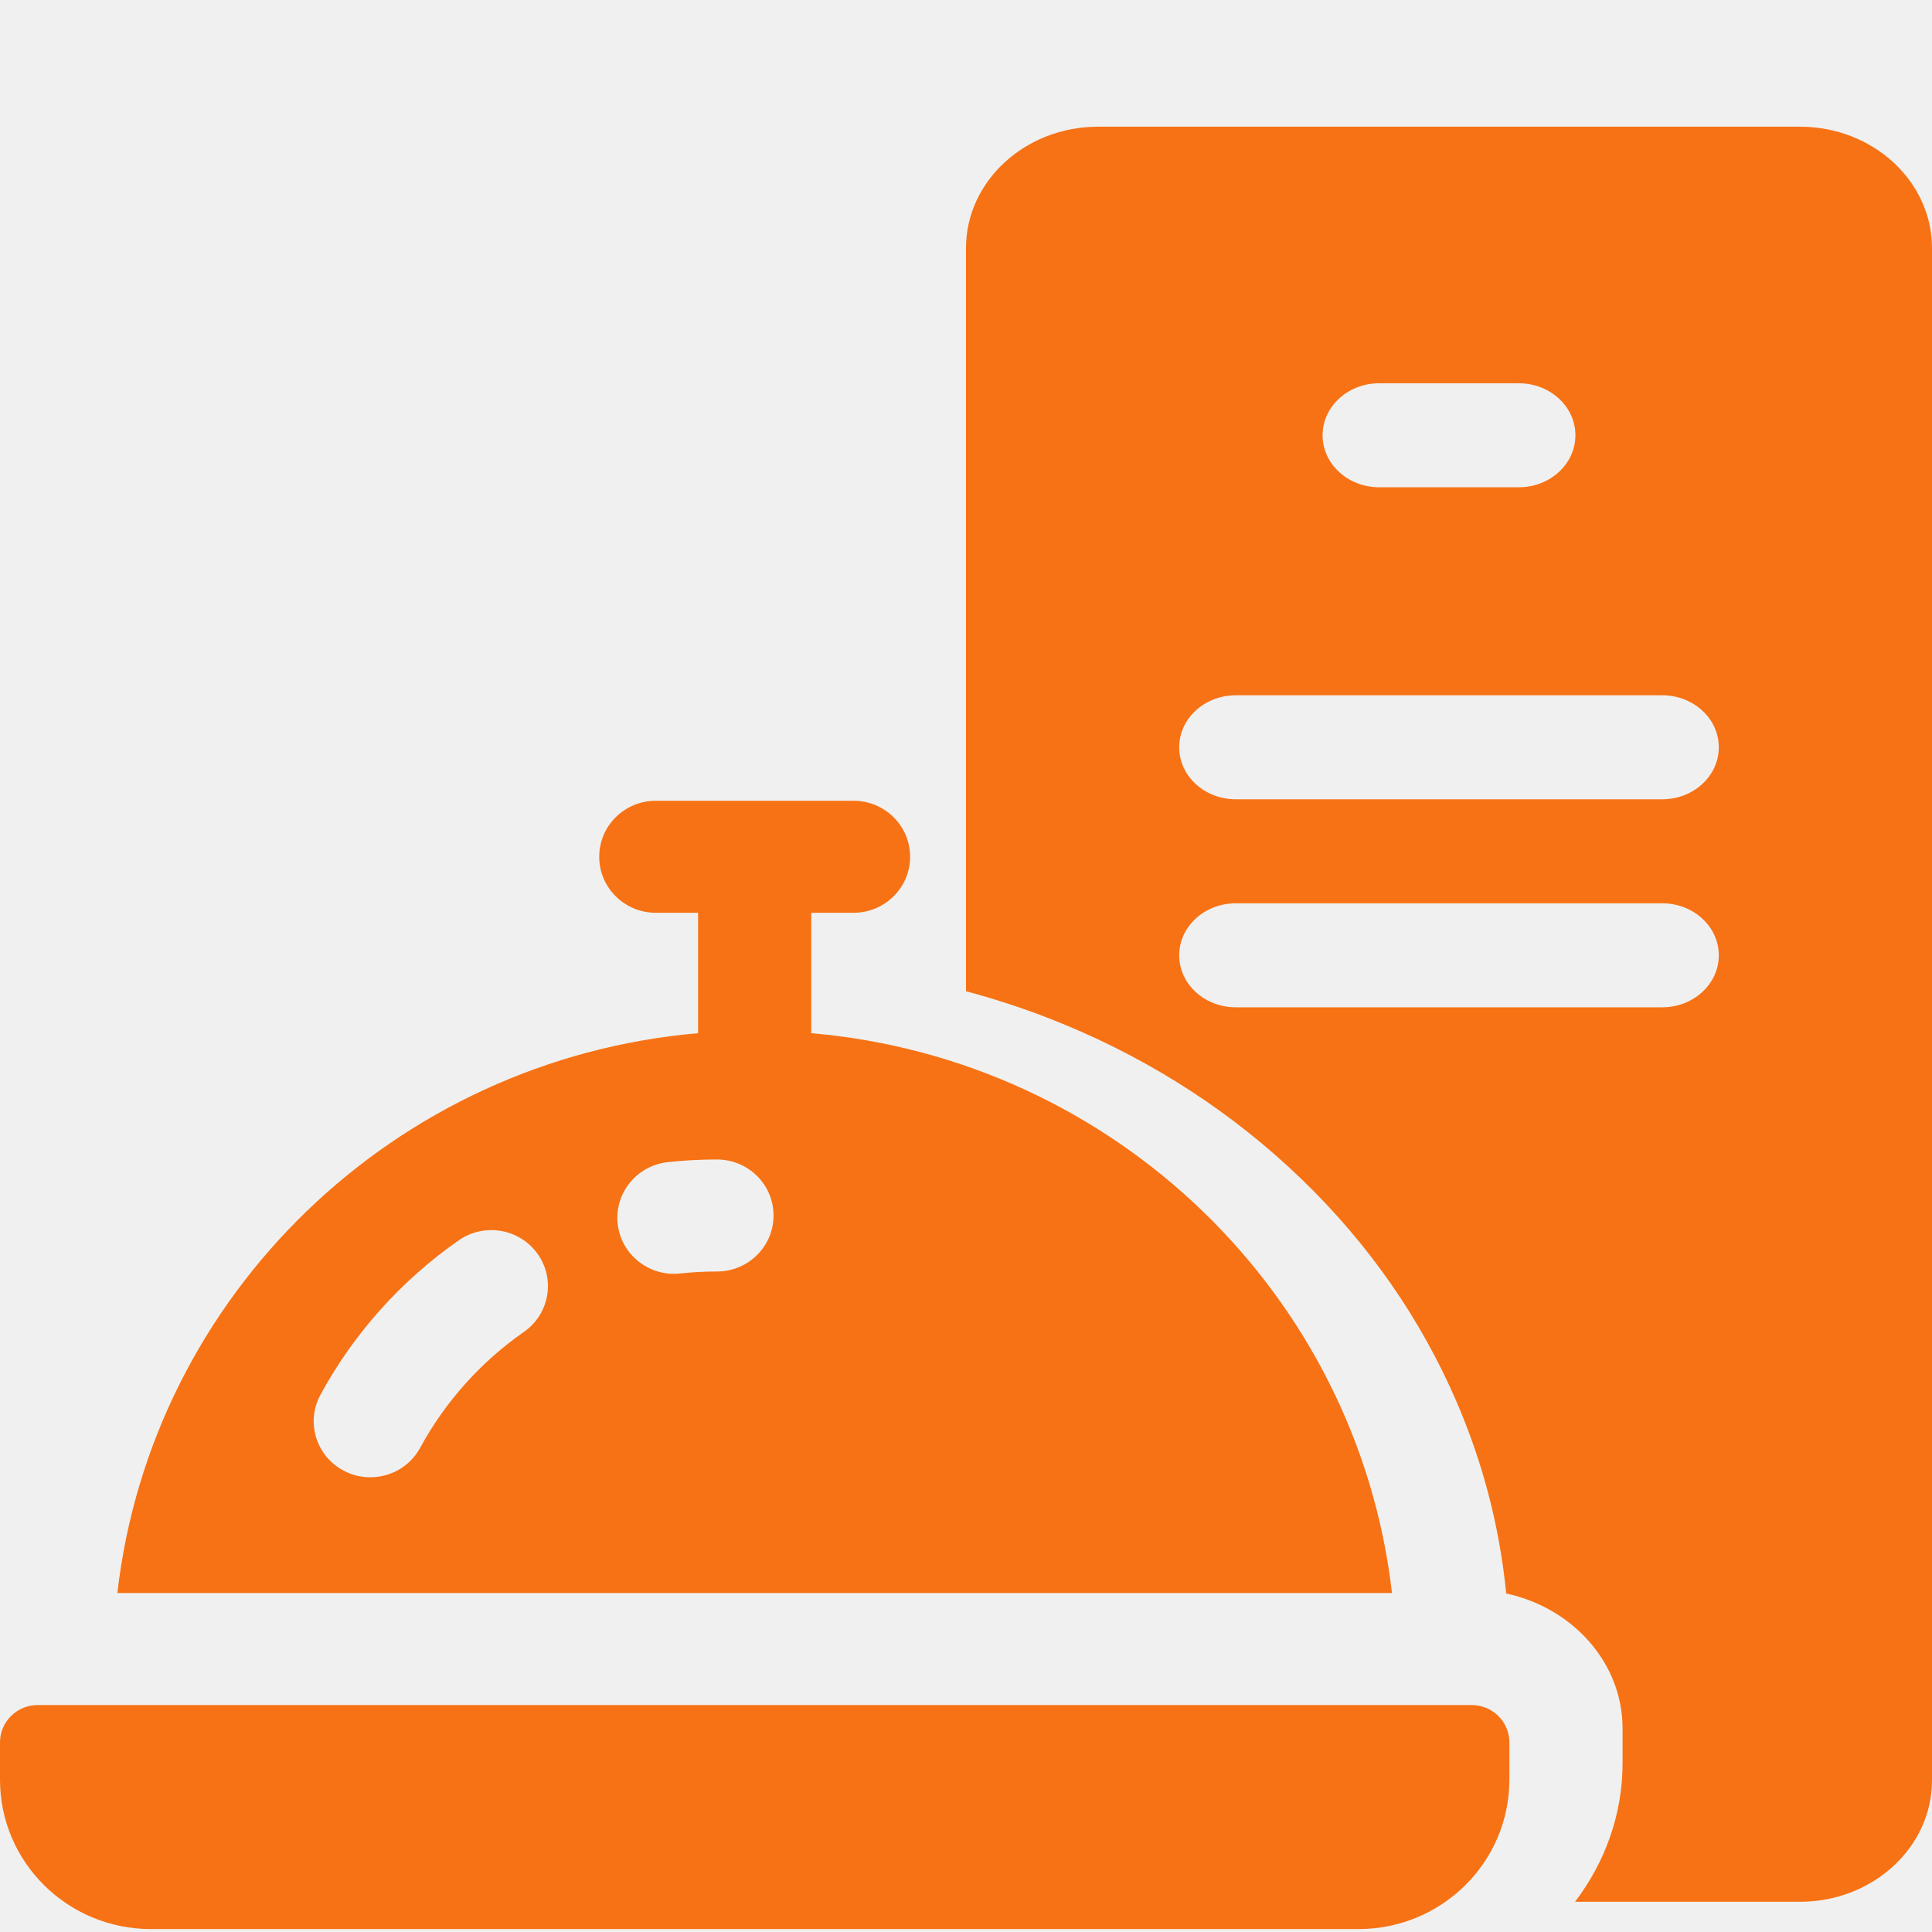
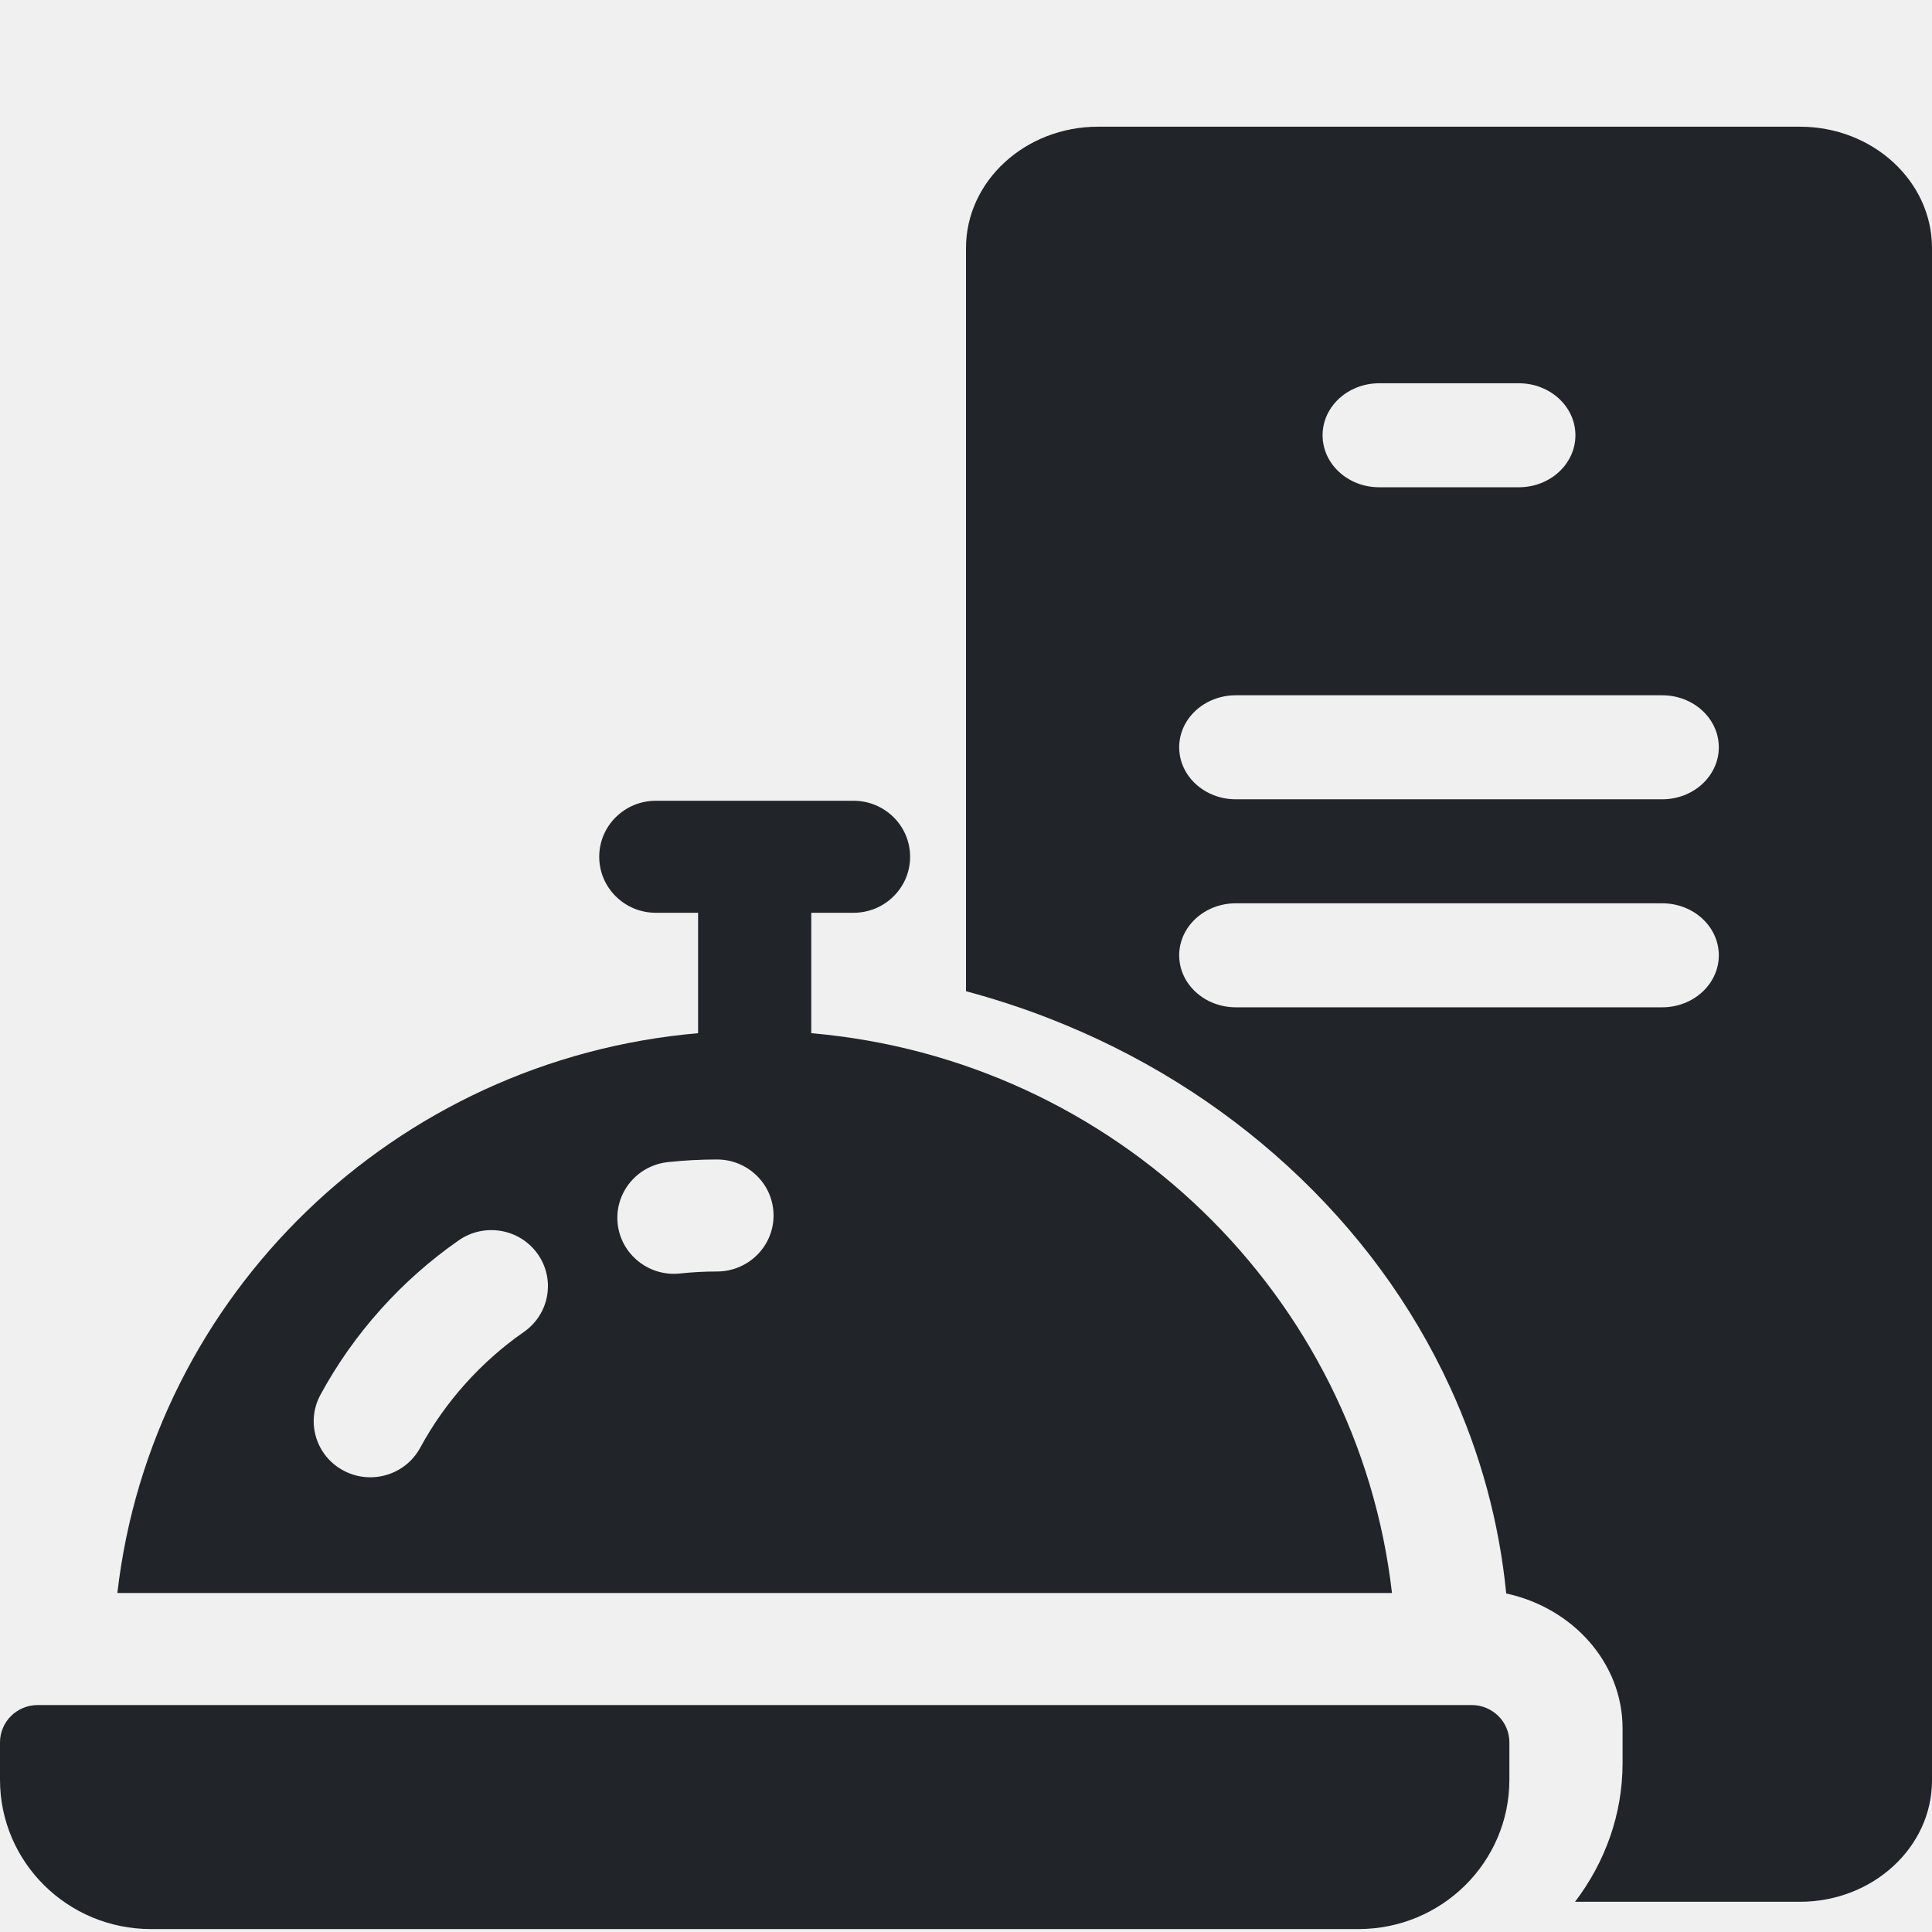
<svg xmlns="http://www.w3.org/2000/svg" width="95" height="95" viewBox="0 0 95 95" fill="none">
  <g clip-path="url(#clip0_239_4042)">
-     <path d="M88.506 6.23H53.994C50.413 6.23 47.5 8.907 47.5 12.197V48.74C48.873 49.108 50.227 49.548 51.556 50.064C55.975 51.782 59.943 54.239 63.35 57.369C66.756 60.499 69.431 64.144 71.3 68.205C72.795 71.452 73.719 74.855 74.063 78.354C77.339 79.062 79.785 81.768 79.785 84.99V86.695C79.785 89.229 78.918 91.579 77.447 93.514H88.506C92.087 93.514 95 90.837 95 87.547V12.197C95 8.907 92.087 6.23 88.506 6.23ZM81.733 34.188C83.27 34.188 84.517 35.333 84.517 36.745C84.517 38.158 83.27 39.303 81.733 39.303H60.767C59.23 39.303 57.983 38.158 57.983 36.745C57.983 35.333 59.23 34.188 60.767 34.188H81.733ZM65.034 21.403C65.034 19.991 66.28 18.846 67.817 18.846H74.683C76.22 18.846 77.466 19.991 77.466 21.403C77.466 22.815 76.22 23.96 74.683 23.96H67.817C66.28 23.96 65.034 22.815 65.034 21.403ZM60.767 49.531C59.23 49.531 57.983 48.386 57.983 46.974C57.983 45.562 59.23 44.417 60.767 44.417H81.733C83.27 44.417 84.517 45.562 84.517 46.974C84.517 48.386 83.27 49.531 81.733 49.531H60.767Z" fill="#F77214" />
-     <path d="M34.326 50.804C19.399 52.095 7.455 63.672 5.771 78.331H68.446C66.763 63.672 54.819 52.095 39.892 50.804V45.275V44.883H41.969C43.506 44.883 44.752 43.65 44.752 42.129C44.752 40.608 43.506 39.375 41.969 39.375H32.248C30.711 39.375 29.465 40.608 29.465 42.129C29.465 43.65 30.711 44.883 32.248 44.883H34.326V45.275V50.804ZM25.761 65.493C23.645 66.967 21.882 68.936 20.663 71.187C20.161 72.114 19.2 72.641 18.207 72.641C17.763 72.641 17.313 72.536 16.895 72.314C15.54 71.596 15.03 69.927 15.756 68.586C17.383 65.581 19.735 62.955 22.558 60.989C23.814 60.114 25.551 60.412 26.436 61.656C27.32 62.9 27.018 64.618 25.761 65.493ZM35.253 62.522C34.648 62.522 34.039 62.555 33.443 62.619C33.34 62.63 33.238 62.636 33.137 62.636C31.735 62.636 30.529 61.591 30.373 60.181C30.207 58.669 31.31 57.309 32.838 57.144C33.635 57.058 34.447 57.014 35.253 57.014C36.791 57.014 38.037 58.247 38.037 59.768C38.037 61.289 36.791 62.522 35.253 62.522Z" fill="#F77214" />
-     <path d="M74.219 87.512V85.676C74.219 84.662 73.388 83.84 72.363 83.84H1.855C0.831 83.84 0 84.662 0 85.676V87.512C0 91.567 3.323 94.856 7.422 94.856H53.994H66.797C70.896 94.856 74.219 91.567 74.219 87.512Z" fill="#F77214" />
+     <path d="M88.506 6.23H53.994C50.413 6.23 47.5 8.907 47.5 12.197V48.74C48.873 49.108 50.227 49.548 51.556 50.064C55.975 51.782 59.943 54.239 63.35 57.369C66.756 60.499 69.431 64.144 71.3 68.205C72.795 71.452 73.719 74.855 74.063 78.354C77.339 79.062 79.785 81.768 79.785 84.99V86.695C79.785 89.229 78.918 91.579 77.447 93.514H88.506C92.087 93.514 95 90.837 95 87.547V12.197C95 8.907 92.087 6.23 88.506 6.23ZM81.733 34.188C83.27 34.188 84.517 35.333 84.517 36.745C84.517 38.158 83.27 39.303 81.733 39.303H60.767C59.23 39.303 57.983 38.158 57.983 36.745C57.983 35.333 59.23 34.188 60.767 34.188H81.733ZM65.034 21.403C65.034 19.991 66.28 18.846 67.817 18.846H74.683C76.22 18.846 77.466 19.991 77.466 21.403C77.466 22.815 76.22 23.96 74.683 23.96H67.817C66.28 23.96 65.034 22.815 65.034 21.403ZM60.767 49.531C59.23 49.531 57.983 48.386 57.983 46.974C57.983 45.562 59.23 44.417 60.767 44.417H81.733C83.27 44.417 84.517 45.562 84.517 46.974C84.517 48.386 83.27 49.531 81.733 49.531H60.767Z" fill="#212529" />
+     <path d="M34.326 50.804C19.399 52.095 7.455 63.672 5.771 78.331H68.446C66.763 63.672 54.819 52.095 39.892 50.804V45.275V44.883H41.969C43.506 44.883 44.752 43.65 44.752 42.129C44.752 40.608 43.506 39.375 41.969 39.375H32.248C30.711 39.375 29.465 40.608 29.465 42.129C29.465 43.65 30.711 44.883 32.248 44.883H34.326V45.275V50.804ZM25.761 65.493C23.645 66.967 21.882 68.936 20.663 71.187C20.161 72.114 19.2 72.641 18.207 72.641C17.763 72.641 17.313 72.536 16.895 72.314C15.54 71.596 15.03 69.927 15.756 68.586C17.383 65.581 19.735 62.955 22.558 60.989C23.814 60.114 25.551 60.412 26.436 61.656C27.32 62.9 27.018 64.618 25.761 65.493ZM35.253 62.522C34.648 62.522 34.039 62.555 33.443 62.619C33.34 62.63 33.238 62.636 33.137 62.636C31.735 62.636 30.529 61.591 30.373 60.181C30.207 58.669 31.31 57.309 32.838 57.144C33.635 57.058 34.447 57.014 35.253 57.014C36.791 57.014 38.037 58.247 38.037 59.768C38.037 61.289 36.791 62.522 35.253 62.522Z" fill="#212529" />
+     <path d="M74.219 87.512V85.676C74.219 84.662 73.388 83.84 72.363 83.84H1.855C0.831 83.84 0 84.662 0 85.676V87.512C0 91.567 3.323 94.856 7.422 94.856H53.994H66.797C70.896 94.856 74.219 91.567 74.219 87.512Z" fill="#212529" />
  </g>
  <defs>
    <clipPath id="clip0_239_4042">
      <rect width="95" height="94" fill="white" transform="translate(0 0.855469)" />
    </clipPath>
  </defs>
</svg>
